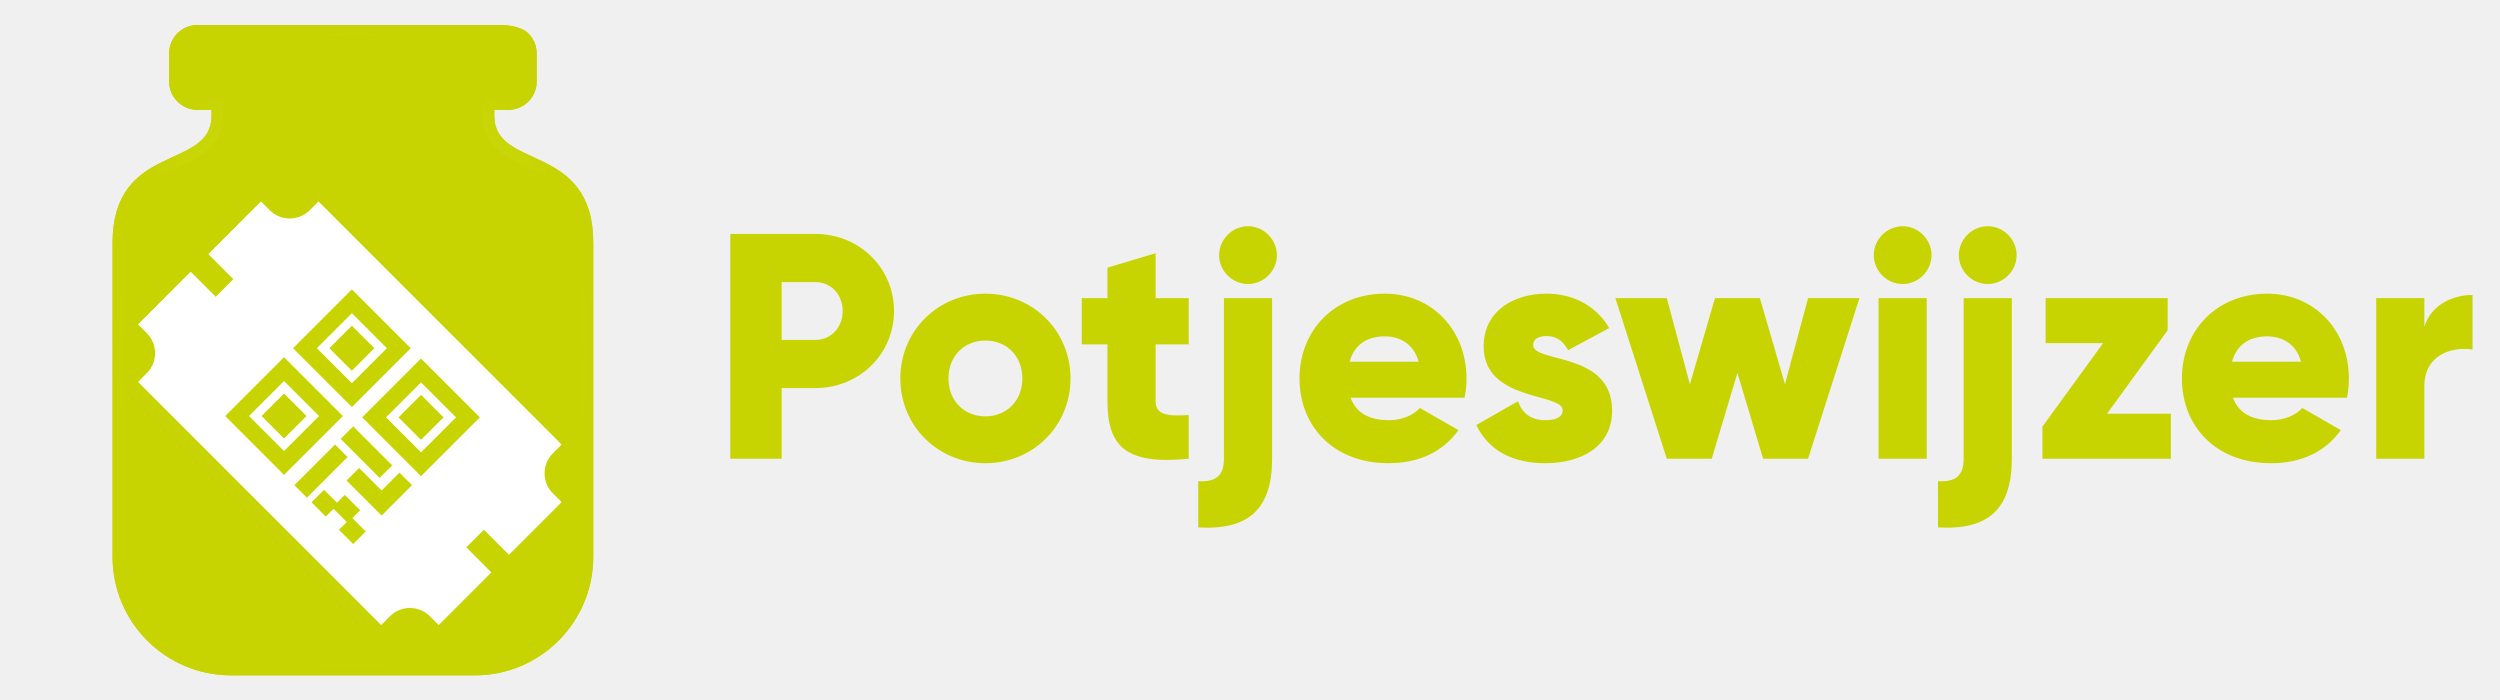
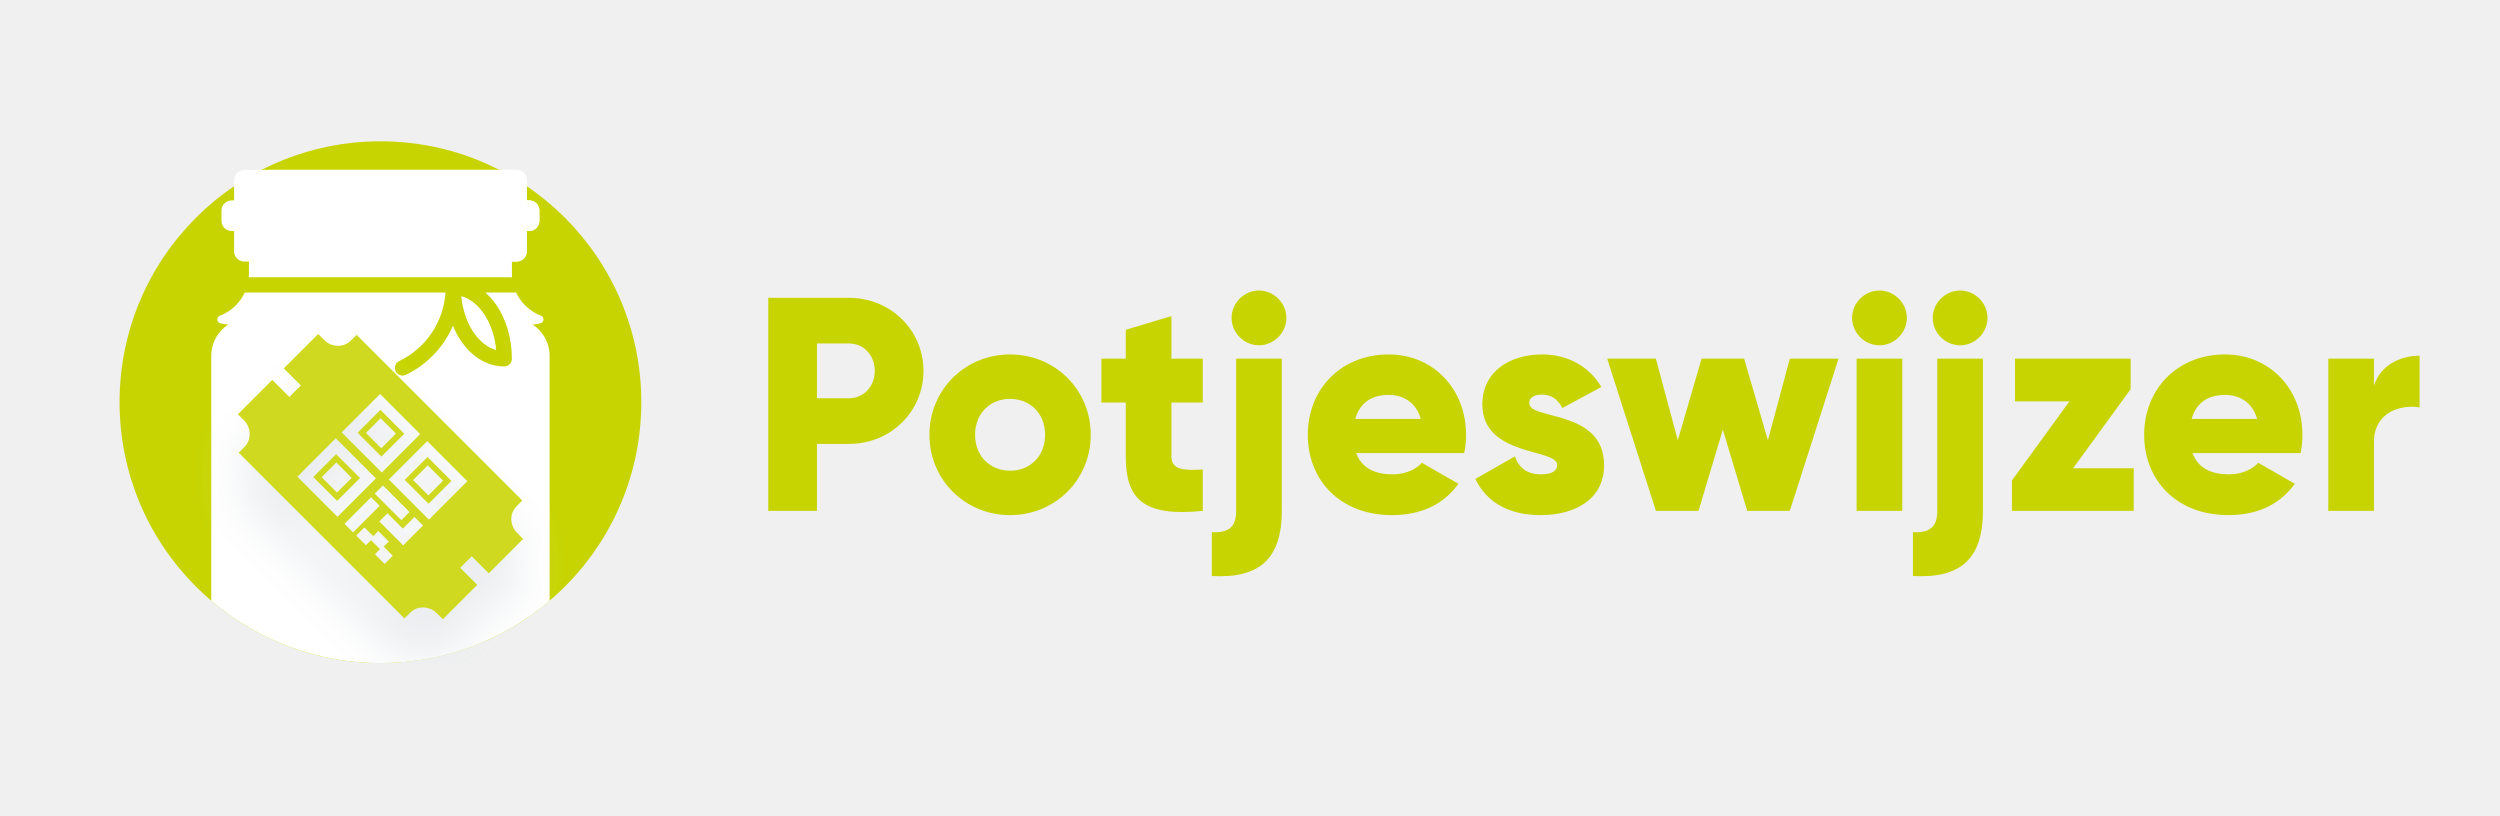
- <svg xmlns="http://www.w3.org/2000/svg" width="218" height="61" viewBox="0 0 218 61" fill="none">
-   <path d="M71.1 20.4H63.68V40H68.16V33.84H71.1C74.964 33.84 77.96 30.844 77.96 27.12C77.96 23.396 74.964 20.4 71.1 20.4ZM71.1 29.64H68.16V24.6H71.1C72.472 24.6 73.48 25.692 73.48 27.12C73.48 28.548 72.472 29.64 71.1 29.64ZM85.928 40.392C90.044 40.392 93.348 37.172 93.348 33C93.348 28.828 90.044 25.608 85.928 25.608C81.812 25.608 78.508 28.828 78.508 33C78.508 37.172 81.812 40.392 85.928 40.392ZM85.928 36.304C84.108 36.304 82.708 34.988 82.708 33C82.708 31.012 84.108 29.696 85.928 29.696C87.748 29.696 89.148 31.012 89.148 33C89.148 34.988 87.748 36.304 85.928 36.304ZM103.654 30.032V26H100.77V22.08L96.57 23.34V26H94.33V30.032H96.57V34.988C96.57 38.908 98.166 40.56 103.654 40V36.192C101.806 36.304 100.77 36.192 100.77 34.988V30.032H103.654ZM108.826 24.768C110.198 24.768 111.346 23.62 111.346 22.248C111.346 20.876 110.198 19.728 108.826 19.728C107.454 19.728 106.306 20.876 106.306 22.248C106.306 23.62 107.454 24.768 108.826 24.768ZM106.726 40C106.726 41.484 106.026 42.044 104.486 41.96V45.992C108.91 46.244 110.926 44.368 110.926 40V26H106.726V40ZM117.769 34.68H127.709C127.821 34.148 127.877 33.588 127.877 33C127.877 28.772 124.853 25.608 120.765 25.608C116.341 25.608 113.317 28.828 113.317 33C113.317 37.172 116.285 40.392 121.073 40.392C123.733 40.392 125.805 39.412 127.177 37.508L123.817 35.576C123.257 36.192 122.277 36.64 121.129 36.64C119.589 36.64 118.301 36.136 117.769 34.68ZM117.685 31.544C118.077 30.116 119.141 29.332 120.737 29.332C121.997 29.332 123.257 29.92 123.705 31.544H117.685ZM133.688 30.088C133.688 29.584 134.136 29.304 134.864 29.304C135.788 29.304 136.348 29.808 136.74 30.536L140.324 28.604C139.148 26.616 137.132 25.608 134.864 25.608C131.952 25.608 129.376 27.148 129.376 30.2C129.376 35.044 136.264 34.232 136.264 35.772C136.264 36.332 135.76 36.64 134.752 36.64C133.52 36.64 132.736 36.052 132.372 34.988L128.732 37.06C129.824 39.328 131.952 40.392 134.752 40.392C137.776 40.392 140.576 39.02 140.576 35.8C140.576 30.62 133.688 31.684 133.688 30.088ZM157.663 26L155.647 33.504L153.463 26H149.543L147.359 33.504L145.343 26H140.863L145.343 40H149.263L151.503 32.524L153.743 40H157.663L162.143 26H157.663ZM165.91 24.768C167.282 24.768 168.43 23.62 168.43 22.248C168.43 20.876 167.282 19.728 165.91 19.728C164.538 19.728 163.39 20.876 163.39 22.248C163.39 23.62 164.538 24.768 165.91 24.768ZM163.81 40H168.01V26H163.81V40ZM173.33 24.768C174.702 24.768 175.85 23.62 175.85 22.248C175.85 20.876 174.702 19.728 173.33 19.728C171.958 19.728 170.81 20.876 170.81 22.248C170.81 23.62 171.958 24.768 173.33 24.768ZM171.23 40C171.23 41.484 170.53 42.044 168.99 41.96V45.992C173.414 46.244 175.43 44.368 175.43 40V26H171.23V40ZM183.728 36.08L189.02 28.8V26H178.38V29.92H183.392L178.1 37.2V40H189.3V36.08H183.728ZM194.714 34.68H204.654C204.766 34.148 204.822 33.588 204.822 33C204.822 28.772 201.798 25.608 197.71 25.608C193.286 25.608 190.262 28.828 190.262 33C190.262 37.172 193.23 40.392 198.018 40.392C200.678 40.392 202.75 39.412 204.122 37.508L200.762 35.576C200.202 36.192 199.222 36.64 198.074 36.64C196.534 36.64 195.246 36.136 194.714 34.68ZM194.63 31.544C195.022 30.116 196.086 29.332 197.682 29.332C198.942 29.332 200.202 29.92 200.65 31.544H194.63ZM211.404 28.492V26H207.204V40H211.404V33.672C211.404 30.9 213.868 30.2 215.604 30.48V25.72C213.84 25.72 211.964 26.616 211.404 28.492Z" fill="#C7D401" />
+ <svg xmlns="http://www.w3.org/2000/svg" width="230" height="75" viewBox="0 0 230 75" fill="none">
+   <path d="M78.1 27.4h-7.42V47h4.48v-6.16h2.94c3.864 0 6.86-2.996 6.86-6.72 0-3.724-2.996-6.72-6.86-6.72zm0 9.24h-2.94V31.6h2.94c1.372 0 2.38 1.092 2.38 2.52s-1.008 2.52-2.38 2.52zm14.828 10.752c4.116 0 7.42-3.22 7.42-7.392 0-4.172-3.304-7.392-7.42-7.392s-7.42 3.22-7.42 7.392c0 4.172 3.304 7.392 7.42 7.392zm0-4.088c-1.82 0-3.22-1.316-3.22-3.304 0-1.988 1.4-3.304 3.22-3.304 1.82 0 3.22 1.316 3.22 3.304 0 1.988-1.4 3.304-3.22 3.304zm17.726-6.272V33h-2.884v-3.92l-4.2 1.26V33h-2.24v4.032h2.24v4.956c0 3.92 1.596 5.572 7.084 5.012v-3.808c-1.848.112-2.884 0-2.884-1.204v-4.956h2.884zm5.172-5.264c1.372 0 2.52-1.148 2.52-2.52s-1.148-2.52-2.52-2.52-2.52 1.148-2.52 2.52 1.148 2.52 2.52 2.52zM113.726 47c0 1.484-.7 2.044-2.24 1.96v4.032c4.424.252 6.44-1.624 6.44-5.992V33h-4.2v14zm11.043-5.32h9.94a8.14 8.14 0 00.168-1.68c0-4.228-3.024-7.392-7.112-7.392-4.424 0-7.448 3.22-7.448 7.392 0 4.172 2.968 7.392 7.756 7.392 2.66 0 4.732-.98 6.104-2.884l-3.36-1.932c-.56.616-1.54 1.064-2.688 1.064-1.54 0-2.828-.504-3.36-1.96zm-.084-3.136c.392-1.428 1.456-2.212 3.052-2.212 1.26 0 2.52.588 2.968 2.212h-6.02zm16.003-1.456c0-.504.448-.784 1.176-.784.924 0 1.484.504 1.876 1.232l3.584-1.932c-1.176-1.988-3.192-2.996-5.46-2.996-2.912 0-5.488 1.54-5.488 4.592 0 4.844 6.888 4.032 6.888 5.572 0 .56-.504.868-1.512.868-1.232 0-2.016-.588-2.38-1.652l-3.64 2.072c1.092 2.268 3.22 3.332 6.02 3.332 3.024 0 5.824-1.372 5.824-4.592 0-5.18-6.888-4.116-6.888-5.712zM164.663 33l-2.016 7.504L160.463 33h-3.92l-2.184 7.504L152.343 33h-4.48l4.48 14h3.92l2.24-7.476 2.24 7.476h3.92l4.48-14h-4.48zm8.247-1.232c1.372 0 2.52-1.148 2.52-2.52s-1.148-2.52-2.52-2.52-2.52 1.148-2.52 2.52 1.148 2.52 2.52 2.52zM170.81 47h4.2V33h-4.2v14zm9.52-15.232c1.372 0 2.52-1.148 2.52-2.52s-1.148-2.52-2.52-2.52-2.52 1.148-2.52 2.52 1.148 2.52 2.52 2.52zM178.23 47c0 1.484-.7 2.044-2.24 1.96v4.032c4.424.252 6.44-1.624 6.44-5.992V33h-4.2v14zm12.498-3.92l5.292-7.28V33h-10.64v3.92h5.012L185.1 44.2V47h11.2v-3.92h-5.572zm10.986-1.4h9.94a8.14 8.14 0 00.168-1.68c0-4.228-3.024-7.392-7.112-7.392-4.424 0-7.448 3.22-7.448 7.392 0 4.172 2.968 7.392 7.756 7.392 2.66 0 4.732-.98 6.104-2.884l-3.36-1.932c-.56.616-1.54 1.064-2.688 1.064-1.54 0-2.828-.504-3.36-1.96zm-.084-3.136c.392-1.428 1.456-2.212 3.052-2.212 1.26 0 2.52.588 2.968 2.212h-6.02zm16.774-3.052V33h-4.2v14h4.2v-6.328c0-2.772 2.464-3.472 4.2-3.192v-4.76c-1.764 0-3.64.896-4.2 2.772z" fill="#C7D401" />
  <g clip-path="url(#clip0)">
-     <path d="M43.102 10.098V9.578H44.335C45.691 9.578 46.801 8.469 46.801 7.113V4.647C46.801 3.915 46.471 3.262 45.96 2.81C45.96 2.81 45.26 2.181 43.624 2.181C41.988 2.181 39.614 2.181 39.614 2.181H17.212C15.856 2.181 14.747 3.291 14.747 4.647V7.113C14.747 8.469 15.856 9.578 17.212 9.578H18.445V10.098C18.445 14.894 9.815 12.352 9.815 21.194V48.556C9.815 54.264 14.442 58.891 20.15 58.891H30.774H41.397C47.105 58.891 51.732 54.264 51.732 48.556V21.194C51.732 12.352 43.102 14.894 43.102 10.098Z" fill="#C7D401" />
-     <path d="M43.102 10.098V9.578H44.335C45.691 9.578 46.801 8.469 46.801 7.113V4.647C46.801 3.915 46.471 3.262 45.96 2.81C45.96 2.81 45.26 2.181 43.624 2.181C41.988 2.181 39.614 2.181 39.614 2.181H17.212C15.856 2.181 14.747 3.291 14.747 4.647V7.113C14.747 8.469 15.856 9.578 17.212 9.578H18.445V10.098C18.445 14.894 9.815 12.352 9.815 21.194V48.556C9.815 54.264 14.442 58.891 20.15 58.891H30.774H41.397C47.105 58.891 51.732 54.264 51.732 48.556V21.194C51.732 12.352 43.102 14.894 43.102 10.098Z" fill="#C7D401" />
-     <path d="M43.102 9.078H42.602V9.578V10.098C42.602 10.777 42.756 11.35 43.041 11.84C43.323 12.327 43.718 12.705 44.161 13.02C44.602 13.333 45.106 13.593 45.618 13.837C45.83 13.938 46.038 14.033 46.246 14.129C46.559 14.273 46.871 14.416 47.195 14.577C48.25 15.1 49.245 15.718 49.983 16.704C50.716 17.682 51.232 19.07 51.232 21.194V48.556C51.232 53.988 46.829 58.391 41.397 58.391H30.774H20.15C14.718 58.391 10.315 53.988 10.315 48.556V21.194C10.315 19.07 10.832 17.682 11.564 16.704C12.303 15.718 13.298 15.1 14.352 14.577C14.677 14.416 14.989 14.273 15.301 14.129C15.509 14.033 15.718 13.938 15.93 13.837C16.442 13.593 16.945 13.333 17.386 13.02C17.83 12.705 18.225 12.327 18.507 11.84C18.791 11.35 18.945 10.777 18.945 10.098V9.578V9.078H18.445H17.212C16.133 9.078 15.247 8.193 15.247 7.113V4.647C15.247 3.567 16.133 2.681 17.212 2.681H39.614H39.614H39.615H39.616H39.621H39.642H39.72H40.011H41.006H43.624C44.376 2.681 44.895 2.825 45.214 2.957C45.374 3.024 45.486 3.088 45.553 3.132C45.587 3.153 45.61 3.17 45.622 3.179C45.626 3.183 45.629 3.185 45.631 3.186C46.043 3.552 46.301 4.07 46.301 4.647V7.113C46.301 8.193 45.415 9.078 44.335 9.078H43.102Z" stroke="url(#paint0_angular)" />
-     <path fill-rule="evenodd" clip-rule="evenodd" d="M44.382 48.377L48.974 43.785L48.206 43.017C47.246 42.056 47.246 40.494 48.206 39.534L48.974 38.766L27.773 17.565L27.005 18.333C26.045 19.293 24.483 19.293 23.523 18.333L22.755 17.565L18.163 22.157L20.348 24.342L18.811 25.878L16.627 23.693L12.035 28.285L12.803 29.053C13.763 30.014 13.763 31.576 12.803 32.536L12.035 33.304L33.236 54.505L34.004 53.737C34.964 52.777 36.526 52.777 37.486 53.737L38.254 54.505L42.846 49.913L40.661 47.728L42.197 46.192L44.382 48.377ZM25.553 30.364L30.683 35.494L35.813 30.364L30.683 25.234L25.553 30.364ZM30.683 27.311L33.736 30.364L30.683 33.417L27.63 30.364L30.683 27.311ZM32.644 30.364L30.682 28.402L28.721 30.364L30.683 32.326L32.644 30.364ZM19.638 36.278L24.768 41.408L29.898 36.278L24.768 31.148L19.638 36.278ZM24.768 33.225L27.821 36.278L24.768 39.331L21.715 36.278L24.768 33.225ZM26.73 36.278L24.768 34.316L22.806 36.278L24.768 38.24L26.73 36.278ZM41.842 36.393L36.712 31.263L31.582 36.393L36.712 41.523L41.842 36.394L41.842 36.393ZM36.712 39.446L33.659 36.393L36.712 33.341L39.765 36.394L36.712 39.446L36.712 39.446ZM38.674 36.393L36.712 34.432L34.751 36.393L36.712 38.355L38.674 36.393ZM30.798 37.178L34.199 40.579L33.106 41.673L29.704 38.271L30.798 37.178ZM30.308 39.856L29.214 38.762L25.668 42.308L26.762 43.401L30.308 39.856ZM29.557 46.197L30.798 47.438L31.892 46.344L30.726 45.178L31.405 44.499L30.064 43.157L29.384 43.837L28.259 42.712L27.166 43.805L28.406 45.046L29.085 44.366L30.237 45.517L29.557 46.197ZM30.222 41.903L31.316 40.809L33.277 42.771L34.834 41.214L35.928 42.308L33.277 44.958L32.269 43.95L32.184 43.864L30.222 41.903Z" fill="white" />
+     <path d="M59 37c0 13.255-10.745 24-24 24S11 50.255 11 37s10.745-24 24-24 24 10.745 24 24z" fill="#C7D401" />
+     <path d="M50.563 32.733v22.536A23.905 23.905 0 0135 61a23.905 23.905 0 01-15.563-5.73V32.732a3.421 3.421 0 012.813-3.366A3.42 3.42 0 0025.063 26v-2.688h19.875V26a3.42 3.42 0 002.812 3.367 3.421 3.421 0 012.813 3.366z" fill="#fff" />
+     <path d="M50 29.385c0 .164-.108.31-.265.352a3.993 3.993 0 01-4.463-1.799 3.993 3.993 0 01-6.848 0A3.992 3.992 0 0135 29.876a3.992 3.992 0 01-3.424-1.936 3.993 3.993 0 01-6.848 0 3.993 3.993 0 01-4.463 1.798.365.365 0 01-.03-.693 4.165 4.165 0 002.668-3.886V22.22c.761.333 1.4.896 1.826 1.603a3.992 3.992 0 013.424-1.937c1.453 0 2.724.776 3.423 1.937A3.991 3.991 0 0135 21.886c1.453 0 2.725.776 3.424 1.937a3.991 3.991 0 013.424-1.937c1.453 0 2.725.776 3.424 1.937a4.01 4.01 0 011.826-1.603v2.938a4.165 4.165 0 002.667 3.886c.142.055.235.19.235.341z" fill="#fff" />
+     <path d="M49.625 19.375v.938c0 .517-.42.937-.938.937h-.223v1.875c0 .518-.42.938-.937.938H22.473a.937.937 0 01-.937-.938V21.25h-.224a.937.937 0 01-.937-.938v-.937c0-.518.42-.938.938-.938h.223v-1.875c0-.517.42-.937.937-.937h25.054c.517 0 .937.42.937.938v1.875h.224c.517 0 .937.42.937.937z" fill="#fff" />
+     <path d="M49.625 19.375v.938c0 .517-.42.937-.938.937h-.223v1.875c0 .518-.42.938-.937.938H24.795a.937.937 0 01-.938-.938v-.469h21.35a.703.703 0 000-1.406H23.635a.937.937 0 01-.938-.938v-.937c0-.518.42-.938.938-.938h21.574a.703.703 0 000-1.406h-21.35v-.468c0-.518.419-.938.937-.938h22.732c.517 0 .937.42.937.938v1.875h.224c.517 0 .937.42.937.937z" fill="#fff" />
+     <path d="M47.797 25.506H22.016a.703.703 0 000 1.407h18.969a7.54 7.54 0 01-4.27 6.311.703.703 0 00.602 1.27 8.936 8.936 0 004.354-4.523c.225.55.503 1.062.832 1.523 1.02 1.429 2.401 2.216 3.888 2.216a.703.703 0 00.703-.703c0-1.9-.534-3.694-1.503-5.05a6.14 6.14 0 00-.937-1.044h3.143a.703.703 0 100-1.407zm-2.147 6.696c-1.668-.463-2.972-2.46-3.206-4.953 1.668.463 2.972 2.46 3.206 4.953z" fill="#C7D401" />
+     <g filter="url(#filter0_d)">
+       <path fill-rule="evenodd" clip-rule="evenodd" d="M44.964 52.748l3.163-3.163-.552-.553c-.69-.69-.714-1.79-.053-2.451l.53-.53-15.247-15.246-.53.529c-.661.661-1.76.637-2.451-.053l-.553-.552-3.163 3.163 1.571 1.571-1.058 1.059-1.571-1.572-3.164 3.164.553.552c.69.69.714 1.79.052 2.452l-.529.529L37.21 56.894l.53-.53c.66-.66 1.76-.637 2.451.053l.553.553 3.163-3.163-1.572-1.572 1.059-1.058 1.571 1.571zM31.435 39.782l3.69 3.689 3.533-3.534-3.689-3.69-3.534 3.535zM35 37.71l2.196 2.196-2.103 2.102-2.196-2.195L35 37.71zm1.428 2.179l-1.411-1.41-1.352 1.35 1.411 1.411 1.352-1.351zm-9.067 3.967l3.689 3.69 3.534-3.535-3.69-3.689-3.533 3.534zm3.565-2.072l2.196 2.196-2.104 2.103-2.195-2.195 2.103-2.104zm1.427 2.18l-1.41-1.412-1.352 1.352 1.41 1.41 1.352-1.35zm10.641.31l-3.689-3.69-3.534 3.534 3.69 3.69 3.534-3.535zm-3.565 2.07l-2.195-2.195 2.103-2.103 2.195 2.196-2.103 2.103zm1.335-2.119l-1.41-1.41-1.352 1.35 1.41 1.412 1.352-1.352zm-5.533.433l2.446 2.447-.753.753-2.447-2.446.754-.754zm-.305 1.878l-.786-.786-2.443 2.442.787.787 2.442-2.443zm-.432 4.453l.892.893.753-.754-.838-.838.468-.468-.965-.965-.468.468-.809-.81-.753.754.892.892.468-.468.828.828-.468.468zm.403-3.013l.753-.753 1.411 1.41 1.073-1.072.786.786-1.826 1.826-.725-.725-.061-.061-1.411-1.411z" fill="#CED920" />
+     </g>
  </g>
  <defs>
-     <radialGradient id="paint0_angular" cx="0" cy="0" r="1" gradientUnits="userSpaceOnUse" gradientTransform="translate(30.7737 30.5359) rotate(90) scale(28.3547 20.9583)">
-       <stop stop-color="#C7D401" stop-opacity="0.5" />
-       <stop offset="1" stop-color="#F3FD5B" stop-opacity="0" />
-     </radialGradient>
    <clipPath id="clip0">
-       <rect width="61" height="61" fill="white" />
+       <path fill="#fff" transform="translate(11 13)" d="M0 0h48v48H0z" />
    </clipPath>
+     <filter id="filter0_d" x="16.158" y="29" width="37.699" height="37.699" filterUnits="userSpaceOnUse" color-interpolation-filters="sRGB">
+       <feFlood flood-opacity="0" result="BackgroundImageFix" />
+       <feColorMatrix in="SourceAlpha" values="0 0 0 0 0 0 0 0 0 0 0 0 0 0 0 0 0 0 127 0" />
+       <feOffset dy="4" />
+       <feGaussianBlur stdDeviation="2" />
+       <feColorMatrix values="0 0 0 0 0.922 0 0 0 0 0.929 0 0 0 0 0.941 0 0 0 1 0" />
+       <feBlend in2="BackgroundImageFix" result="effect1_dropShadow" />
+       <feBlend in="SourceGraphic" in2="effect1_dropShadow" result="shape" />
+     </filter>
  </defs>
</svg>
